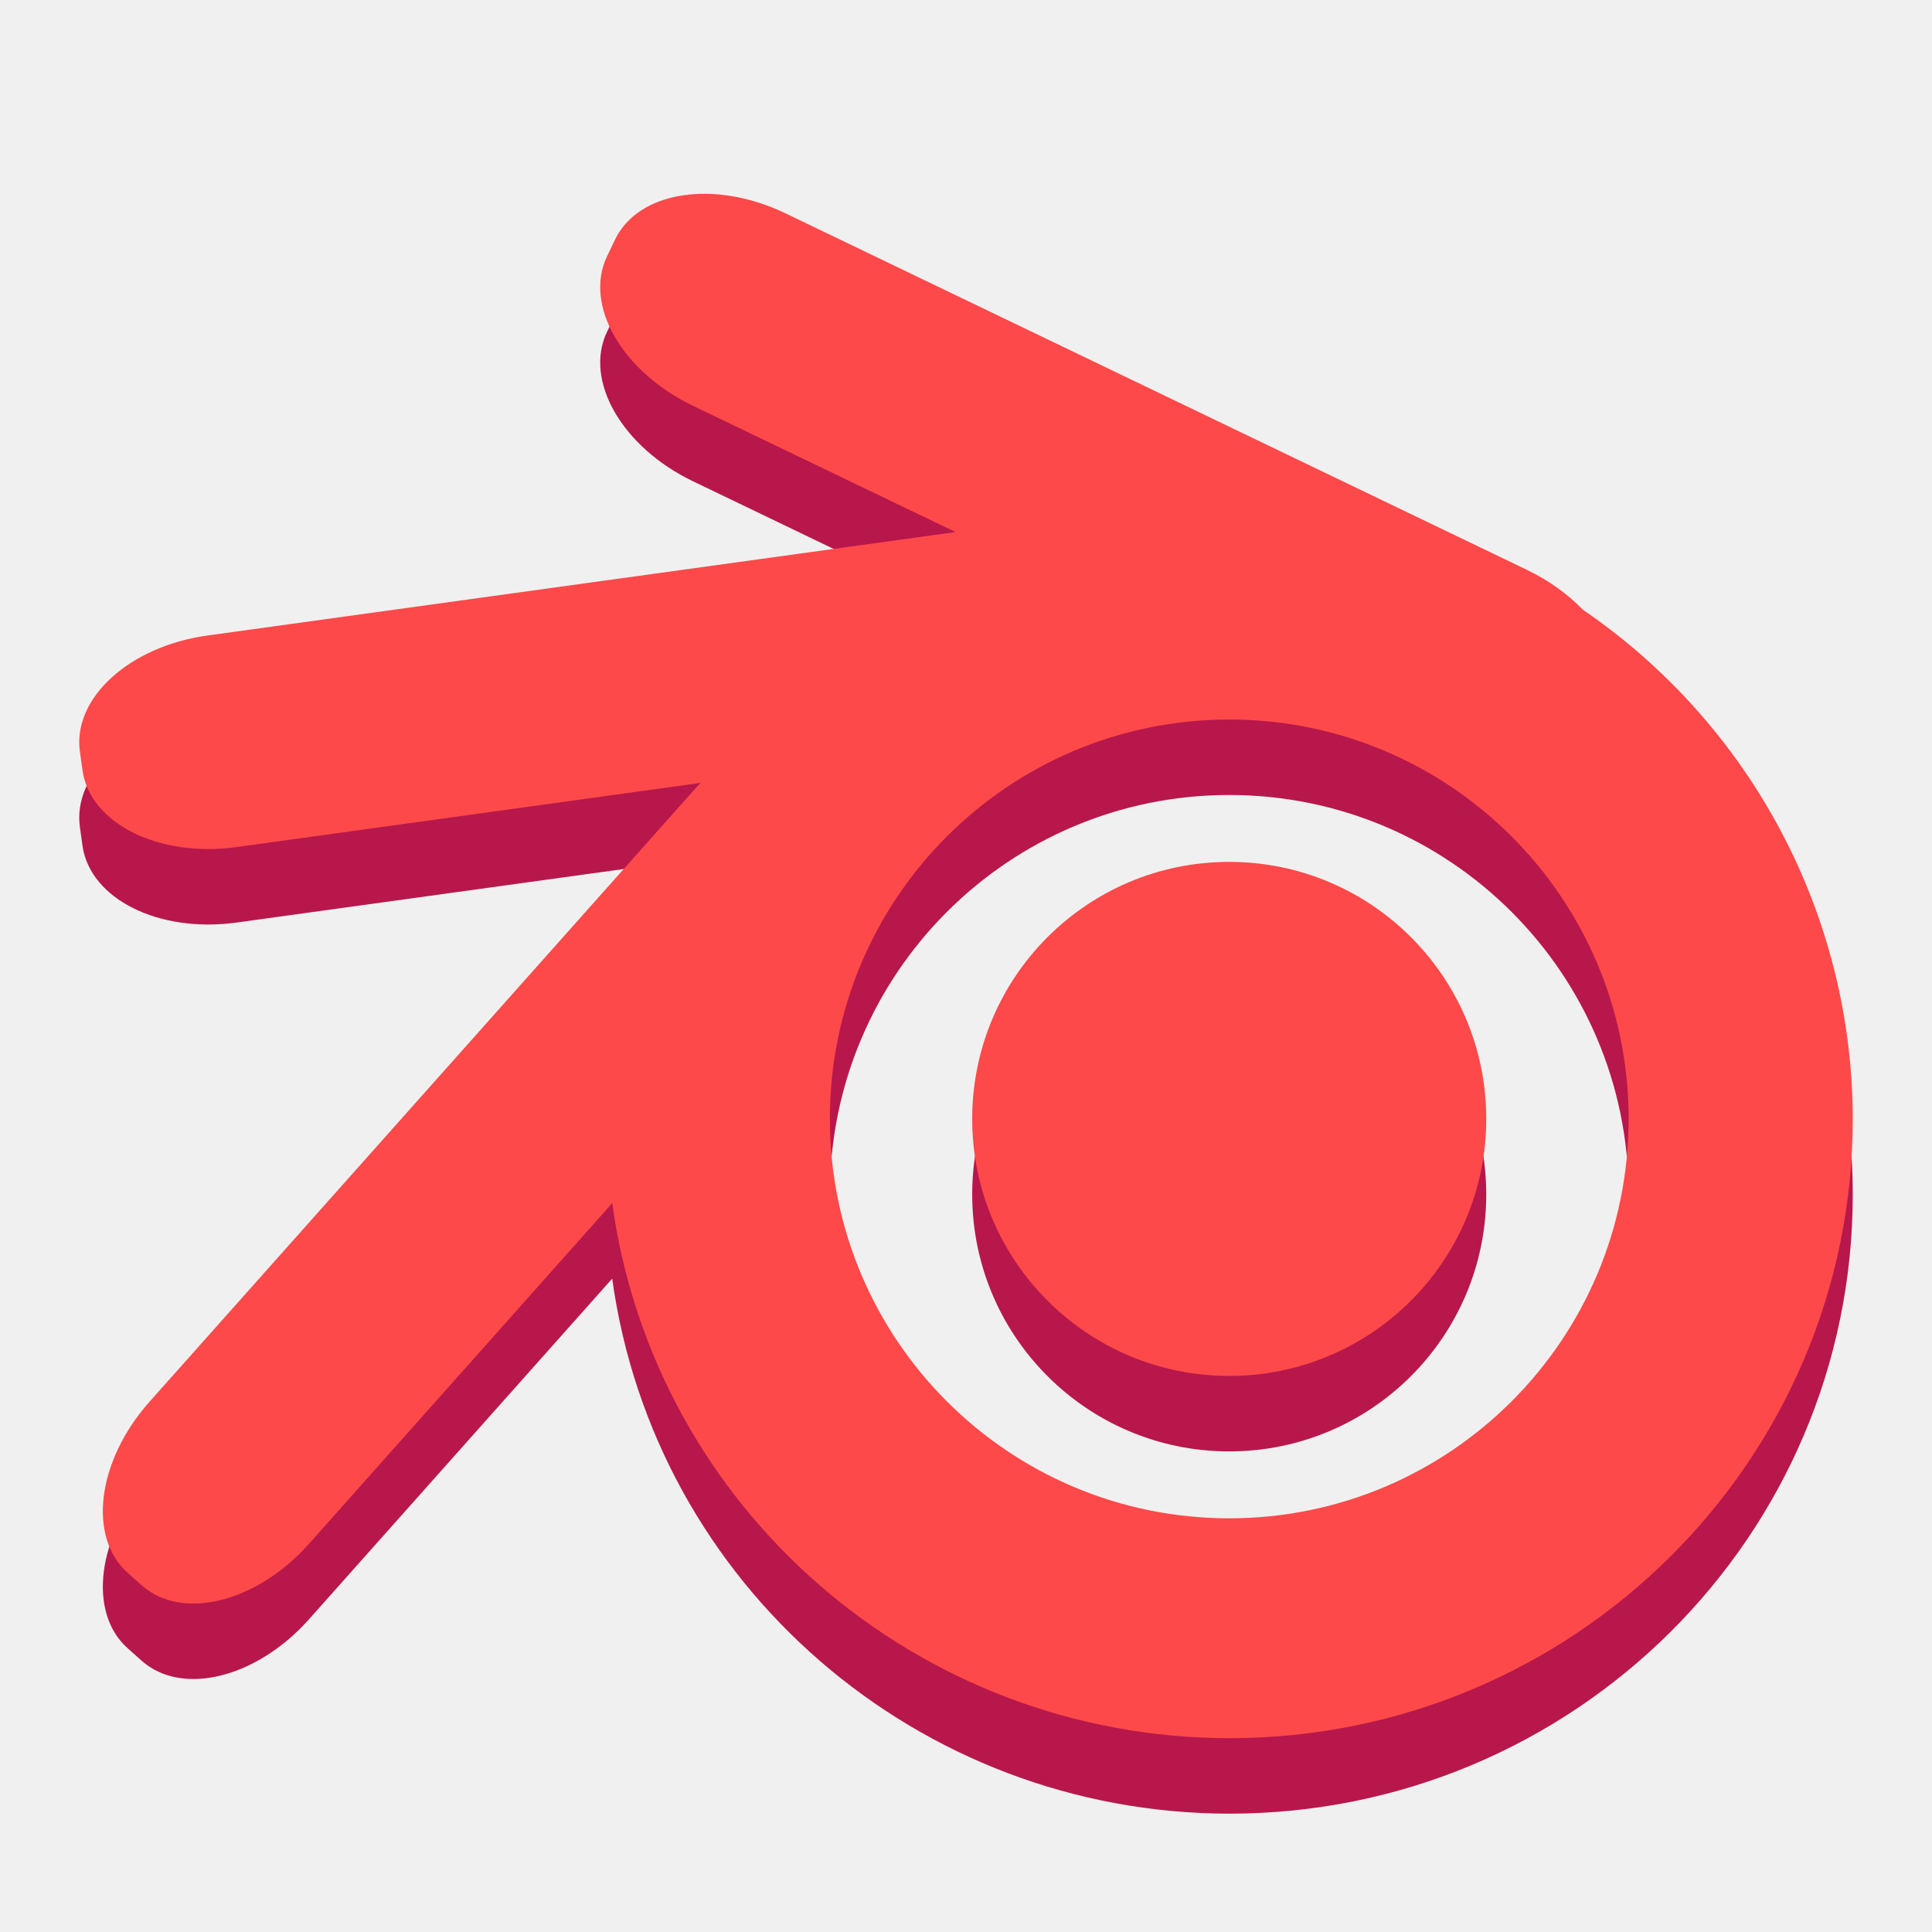
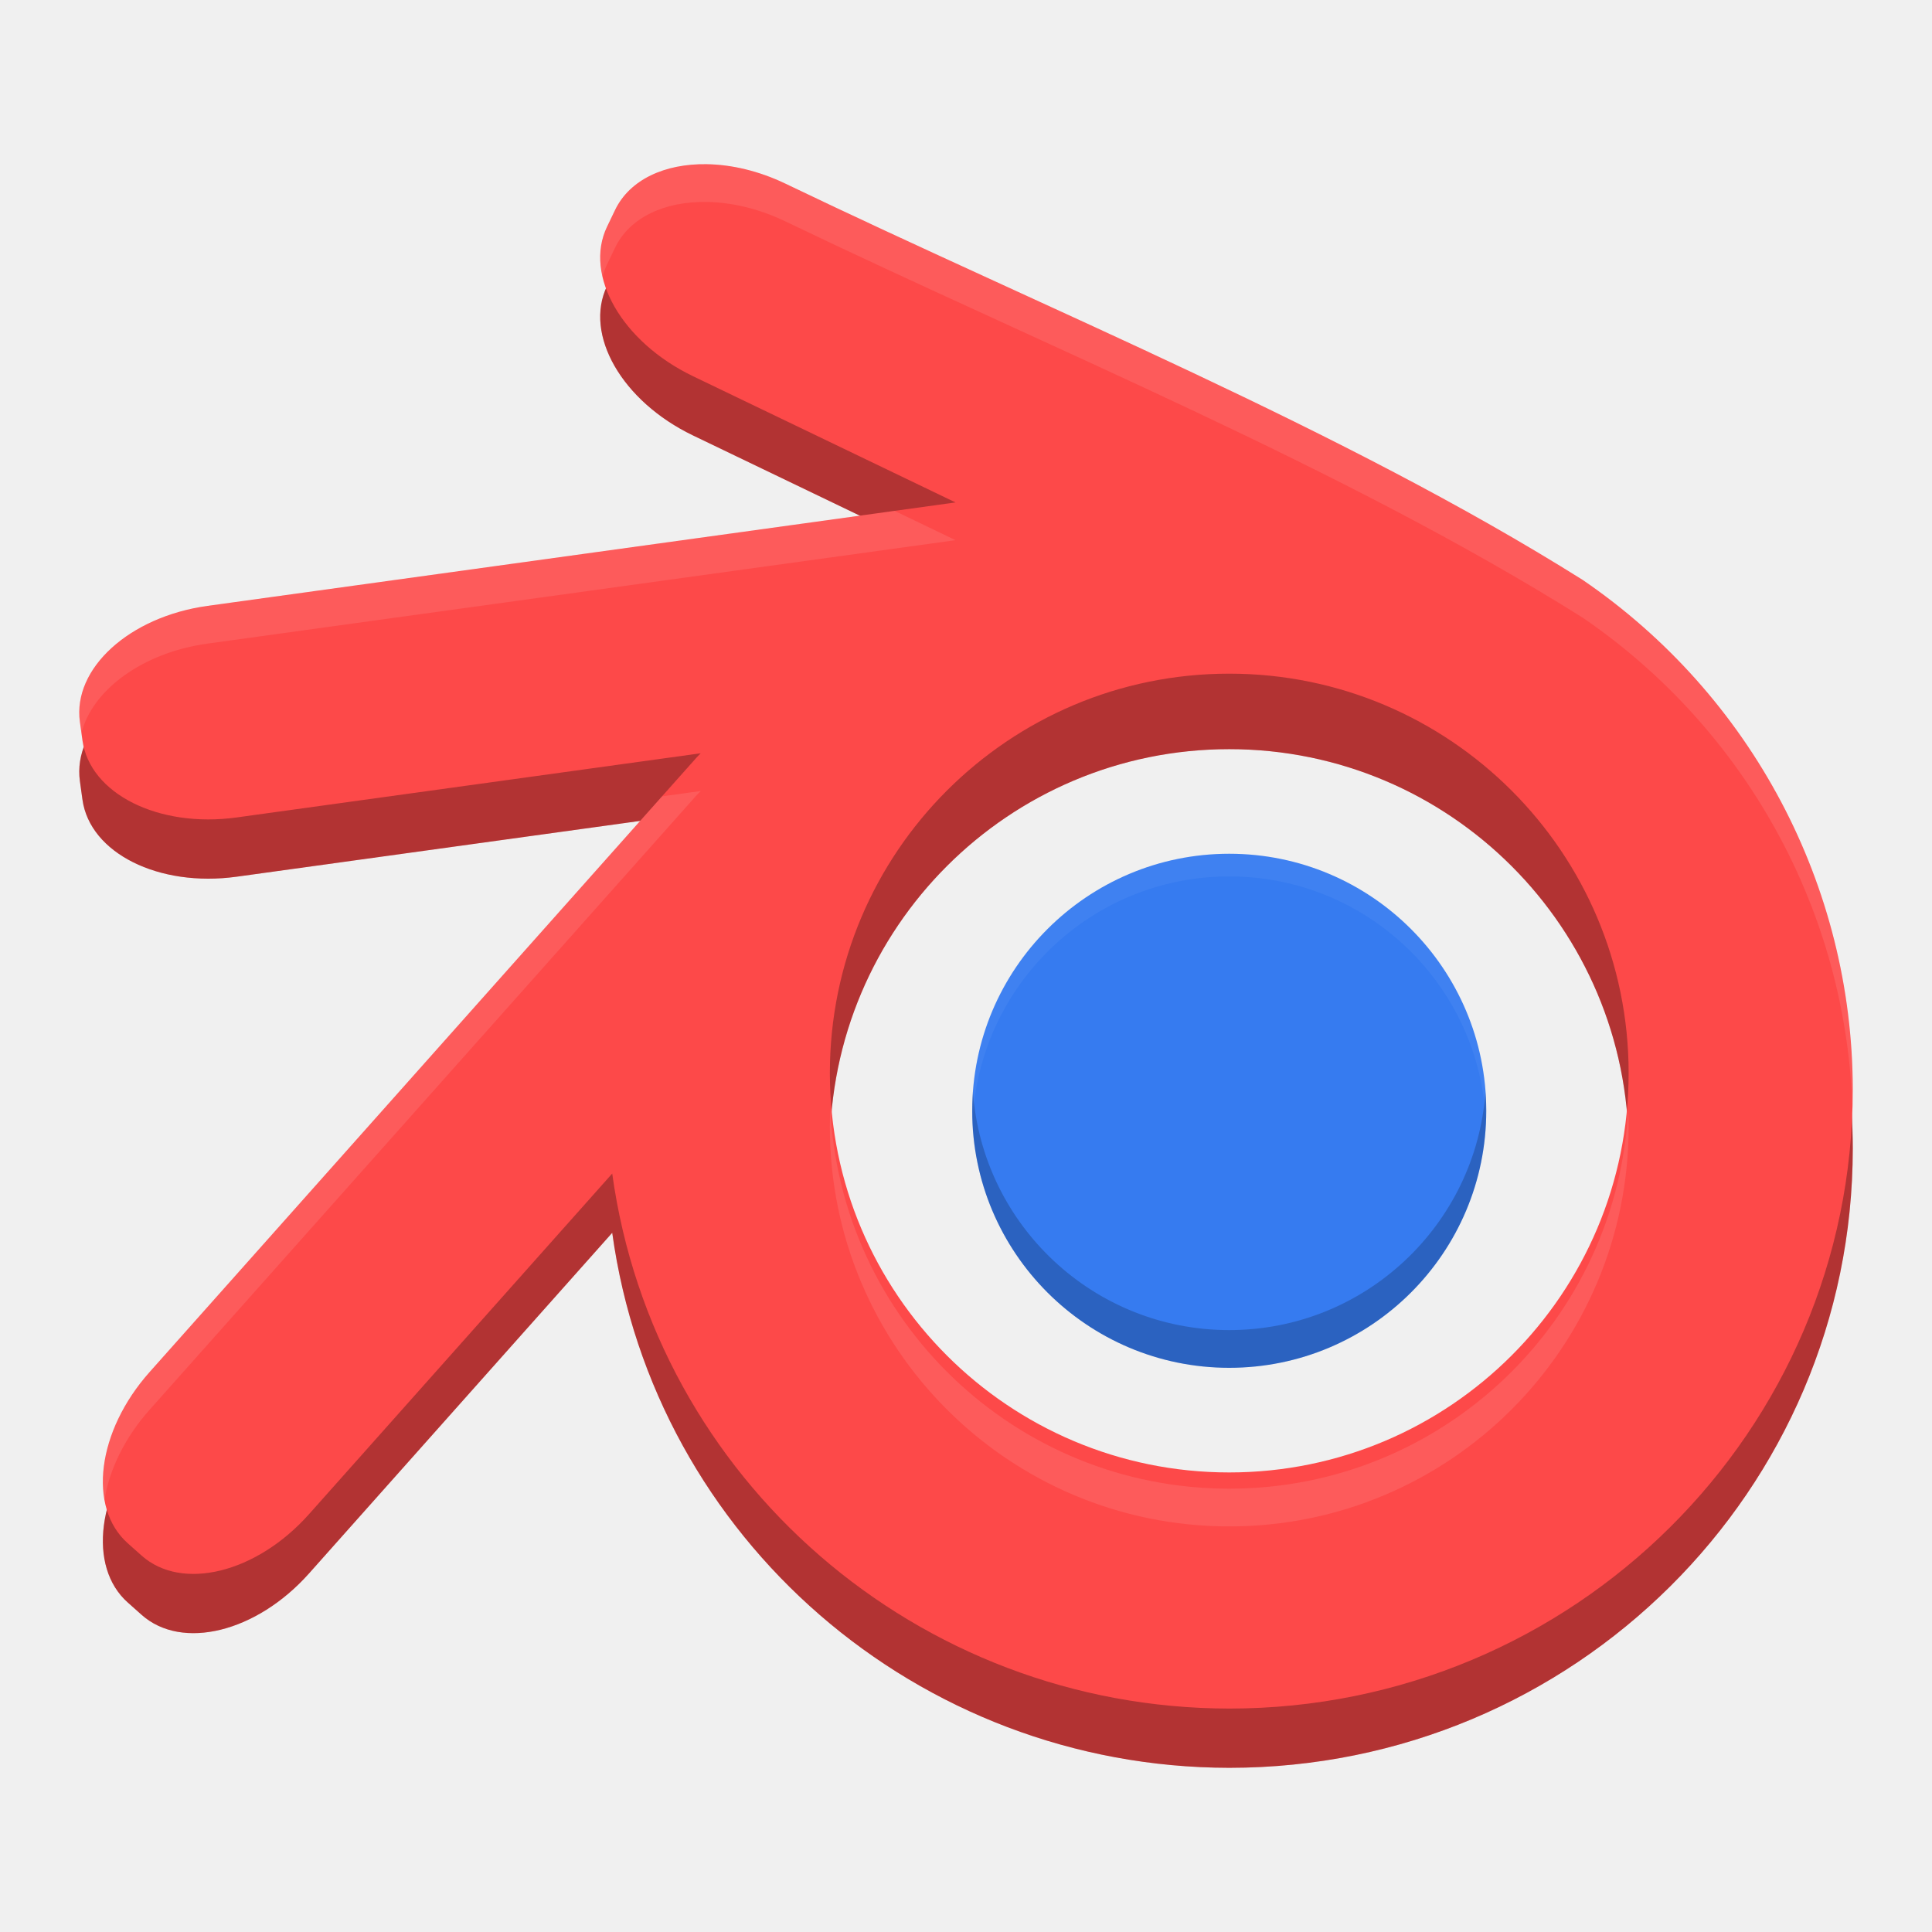
<svg xmlns="http://www.w3.org/2000/svg" width="512" height="512" version="1.1" viewBox="0 0 384 384">
-   <path d="m 140.439,53.523 c -8.284,-0.129 -15.275,3.046 -18.186,9.093 l -1.596,3.327 c -4.653,9.672 2.967,22.929 17.085,29.718 l 52.176,25.088 -148.682,20.563 c -15.517,2.147 -26.824,12.437 -25.357,23.07 l 0.506,3.653 c 1.472,10.639 15.151,17.472 30.668,15.326 l 92.207,-12.752 c -0.281,0.298 -0.573,0.579 -0.854,0.894 L 29.714,293.614 c -10.414,11.706 -12.347,26.869 -4.327,34.006 l 2.759,2.456 c 8.02,7.137 22.862,3.462 33.276,-8.239 l 60.257,-67.698 c 8.419,60.881 60.763,106.268 122.639,106.341 68.446,0 123.932,-55.109 123.932,-123.089 -0.051,-40.453 -20.114,-78.297 -53.671,-101.232 -2.956,-3.063 -6.721,-5.8 -11.111,-7.907 L 156.136,57.407 c -5.294,-2.546 -10.729,-3.81 -15.697,-3.883 z M 244.318,158.01 c 43.841,0 79.382,35.541 79.382,79.382 0,43.841 -35.541,79.382 -79.382,79.382 -43.841,0 -79.376,-35.541 -79.376,-79.382 0,-43.841 35.535,-79.376 79.376,-79.382 z m 0,28.297 c -28.212,0 -51.085,22.873 -51.085,51.085 0,28.212 22.873,51.086 51.085,51.086 28.212,0 51.086,-22.873 51.086,-51.086 0,-28.212 -22.873,-51.085 -51.086,-51.085 z m 0,0" style="fill:rgb(72.156%,9.019%,29.803%)" />
-   <g transform="matrix(1.438712,0,0,1.438712,-84.23049,-84.23358)">
-     <path d="m 156.16,85.324 c -5.758,-0.09 -10.617,2.117 -12.641,6.32 l -1.109,2.312 c -3.234,6.723 2.062,15.937 11.875,20.656 l 36.266,17.438 -103.344,14.293 c -10.785,1.492 -18.645,8.645 -17.625,16.035 l 0.352,2.539 c 1.023,7.395 10.531,12.145 21.316,10.652 l 64.09,-8.863 c -0.195,0.207 -0.398,0.402 -0.594,0.621 l -75.547,84.875 c -7.238,8.137 -8.582,18.676 -3.008,23.637 l 1.918,1.707 C 83.684,282.508 94,279.953 101.238,271.82 l 41.883,-47.055 c 5.852,42.316 42.234,73.863 85.242,73.914 47.574,0 86.141,-38.305 86.141,-85.555 -0.035,-28.117 -13.98,-54.422 -37.305,-70.363 -2.055,-2.129 -4.672,-4.031 -7.723,-5.496 L 167.07,88.023 C 163.391,86.254 159.613,85.375 156.16,85.324 Z m 72.203,72.625 c 30.473,0 55.176,24.703 55.176,55.176 0,30.473 -24.703,55.176 -55.176,55.176 -30.473,0 -55.172,-24.703 -55.172,-55.176 0,-30.473 24.699,-55.172 55.172,-55.176 z m 0,19.668 c -19.609,0 -35.508,15.898 -35.508,35.508 0,19.609 15.898,35.508 35.508,35.508 19.609,0 35.508,-15.898 35.508,-35.508 0,-19.609 -15.898,-35.508 -35.508,-35.508 z m 0,0" style="fill:rgb(99.215%,28.627%,28.627%)" />
-   </g>
+   <path d="m140.44 44.412c-8.284-0.129-15.275 3.046-18.186 9.093l-1.596 3.327c-4.653 9.672 2.967 22.929 17.085 29.718l52.176 25.088-148.68 20.563c-15.517 2.147-26.824 12.437-25.357 23.07l0.506 3.653c1.472 10.639 15.151 17.472 30.668 15.326l92.207-12.752c-0.281 0.298-0.573 0.579-0.854 0.894l-108.69 122.11c-10.414 11.706-12.347 26.869-4.327 34.006l2.759 2.456c8.02 7.137 22.862 3.462 33.276-8.239l60.257-67.698c8.419 60.881 60.763 106.27 122.64 106.34 68.446 0 123.93-55.109 123.93-123.09-0.051-40.453-20.114-78.297-53.671-101.23-47.618-29.918-106.33-53.696-158.44-78.753-5.294-2.546-10.729-3.81-15.697-3.883zm103.88 104.49c43.841 0 79.382 35.541 79.382 79.382 0 43.841-35.541 79.382-79.382 79.382-43.841 0-79.376-35.541-79.376-79.382 0-43.841 35.535-79.376 79.376-79.382z" fill="#fd4949" stroke-width="1.439" />
+   <path d="m140.44 44.412c-8.284-0.129-15.275 3.046-18.186 9.093l-1.596 3.327c-4.653 9.672 2.967 22.929 17.085 29.718l52.176 25.088-148.68 20.563c-15.517 2.147-26.824 12.437-25.357 23.07l0.506 3.653c1.472 10.639 15.151 17.472 30.668 15.326l92.207-12.752c-0.281 0.298-0.573 0.579-0.854 0.894l-108.69 122.11c-10.414 11.706-12.347 26.869-4.327 34.006l2.759 2.456c8.02 7.137 22.862 3.462 33.276-8.239l60.257-67.698c8.419 60.881 60.763 106.27 122.64 106.34 68.446 0 123.93-55.109 123.93-123.09-0.051-40.453-20.114-78.297-53.671-101.23-47.618-29.918-106.33-53.696-158.44-78.753-5.294-2.546-10.729-3.81-15.697-3.883zm103.88 104.49c43.841 0 79.382 35.541 79.382 79.382 0 43.841-35.541 79.382-79.382 79.382-43.841 0-79.376-35.541-79.376-79.382 0-43.841 35.535-79.376 79.376-79.382z" opacity=".3" stroke-width="1.439" />
+   <path d="m244.32 169.69c-28.212 0-51.086 22.873-51.086 51.086 0 28.212 22.873 51.086 51.086 51.086 28.212 0 51.086-22.873 51.086-51.086 0-28.212-22.873-51.086-51.086-51.086z" fill="#367bf0" stroke-width="1.439" />
+   <path d="m140.44 32.635c-8.284-0.129-15.275 3.047-18.186 9.094l-1.597 3.327c-4.653 9.672 2.967 22.93 17.084 29.719l52.176 25.087-148.68 20.563c-15.517 2.147-26.825 12.437-25.358 23.07l0.507 3.653c1.472 10.639 15.151 17.472 30.668 15.325l92.206-12.751c-0.281 0.298-0.573 0.579-0.854 0.894l-108.69 122.11c-10.414 11.706-12.347 26.869-4.327 34.006l2.76 2.457c8.02 7.137 22.862 3.461 33.275-8.24l60.258-67.698c8.419 60.881 60.762 106.27 122.64 106.34 68.446 0 123.93-55.11 123.93-123.09-0.051-40.453-20.114-78.297-53.67-101.23-47.618-29.918-106.33-53.696-158.44-78.753-5.294-2.546-10.729-3.81-15.697-3.883zm103.88 101.26c43.841 0 79.383 35.541 79.383 79.383 0 43.841-35.541 79.381-79.383 79.381-43.841 0-79.377-35.54-79.377-79.381 0-43.841 35.536-79.377 79.377-79.383z" fill="#fd4949" stroke-width="1.439" />
+   <path d="m140.44 32.635c-8.284-0.129-15.275 3.045-18.186 9.092l-1.597 3.327c-1.478 3.072-1.712 6.506-0.899 9.979 0.22-0.846 0.513-1.676 0.899-2.478l1.597-3.327c2.911-6.047 9.902-9.222 18.186-9.092 4.968 0.073 10.403 1.337 15.697 3.883 52.11 25.057 110.83 48.834 158.44 78.751 32.515 22.223 52.361 58.446 53.607 97.475 0.037-1.243 0.063-2.489 0.063-3.741-0.051-40.453-20.114-78.299-53.67-101.23-47.618-29.918-106.33-53.694-158.44-78.751-5.294-2.546-10.729-3.81-15.697-3.883zm37.365 68.902-136.57 18.888c-15.517 2.147-26.825 12.437-25.358 23.07l0.308 2.216c2.145-8.571 12.136-15.999 25.05-17.786l148.68-20.563zm-38.546 55.685-7.68 1.062-101.86 114.44c-7.19 8.083-10.335 17.812-8.955 25.411 0.94-5.924 3.974-12.312 8.955-17.911l108.69-122.11c0.281-0.315 0.573-0.596 0.854-0.894zm25.774 63.032c-0.058 1.243-0.091 2.493-0.091 3.75 0 43.841 35.536 79.381 79.377 79.381 43.841 0 79.383-35.54 79.383-79.381 0-1.257-0.033-2.507-0.091-3.75-1.959 42.099-36.708 75.631-79.292 75.631-42.584 0-77.328-33.532-79.286-75.631z" fill="#fff" opacity=".1" stroke-width="1.439" />
+   <path d="m193.38 217.03c-0.09 1.24-0.151 2.486-0.151 3.748 0 28.212 22.873 51.086 51.085 51.086 28.212 0 51.086-22.874 51.086-51.086 0-1.262-0.062-2.509-0.152-3.748-1.923 26.459-23.985 47.335-50.934 47.335s-49.011-20.876-50.934-47.335z" opacity=".2" stroke-width="1.439" />
+   <path d="m244.32 169.69c-28.212 0-51.085 22.873-51.085 51.085 0 0.754 0.025 1.504 0.057 2.25 1.179-27.167 23.57-48.835 51.028-48.835 27.457 0 49.85 21.668 51.029 48.835 0.032-0.746 0.057-1.496 0.057-2.25 0-28.212-22.874-51.085-51.086-51.085z" fill="#fff" opacity=".05" stroke-width="1.439" />
</svg>
